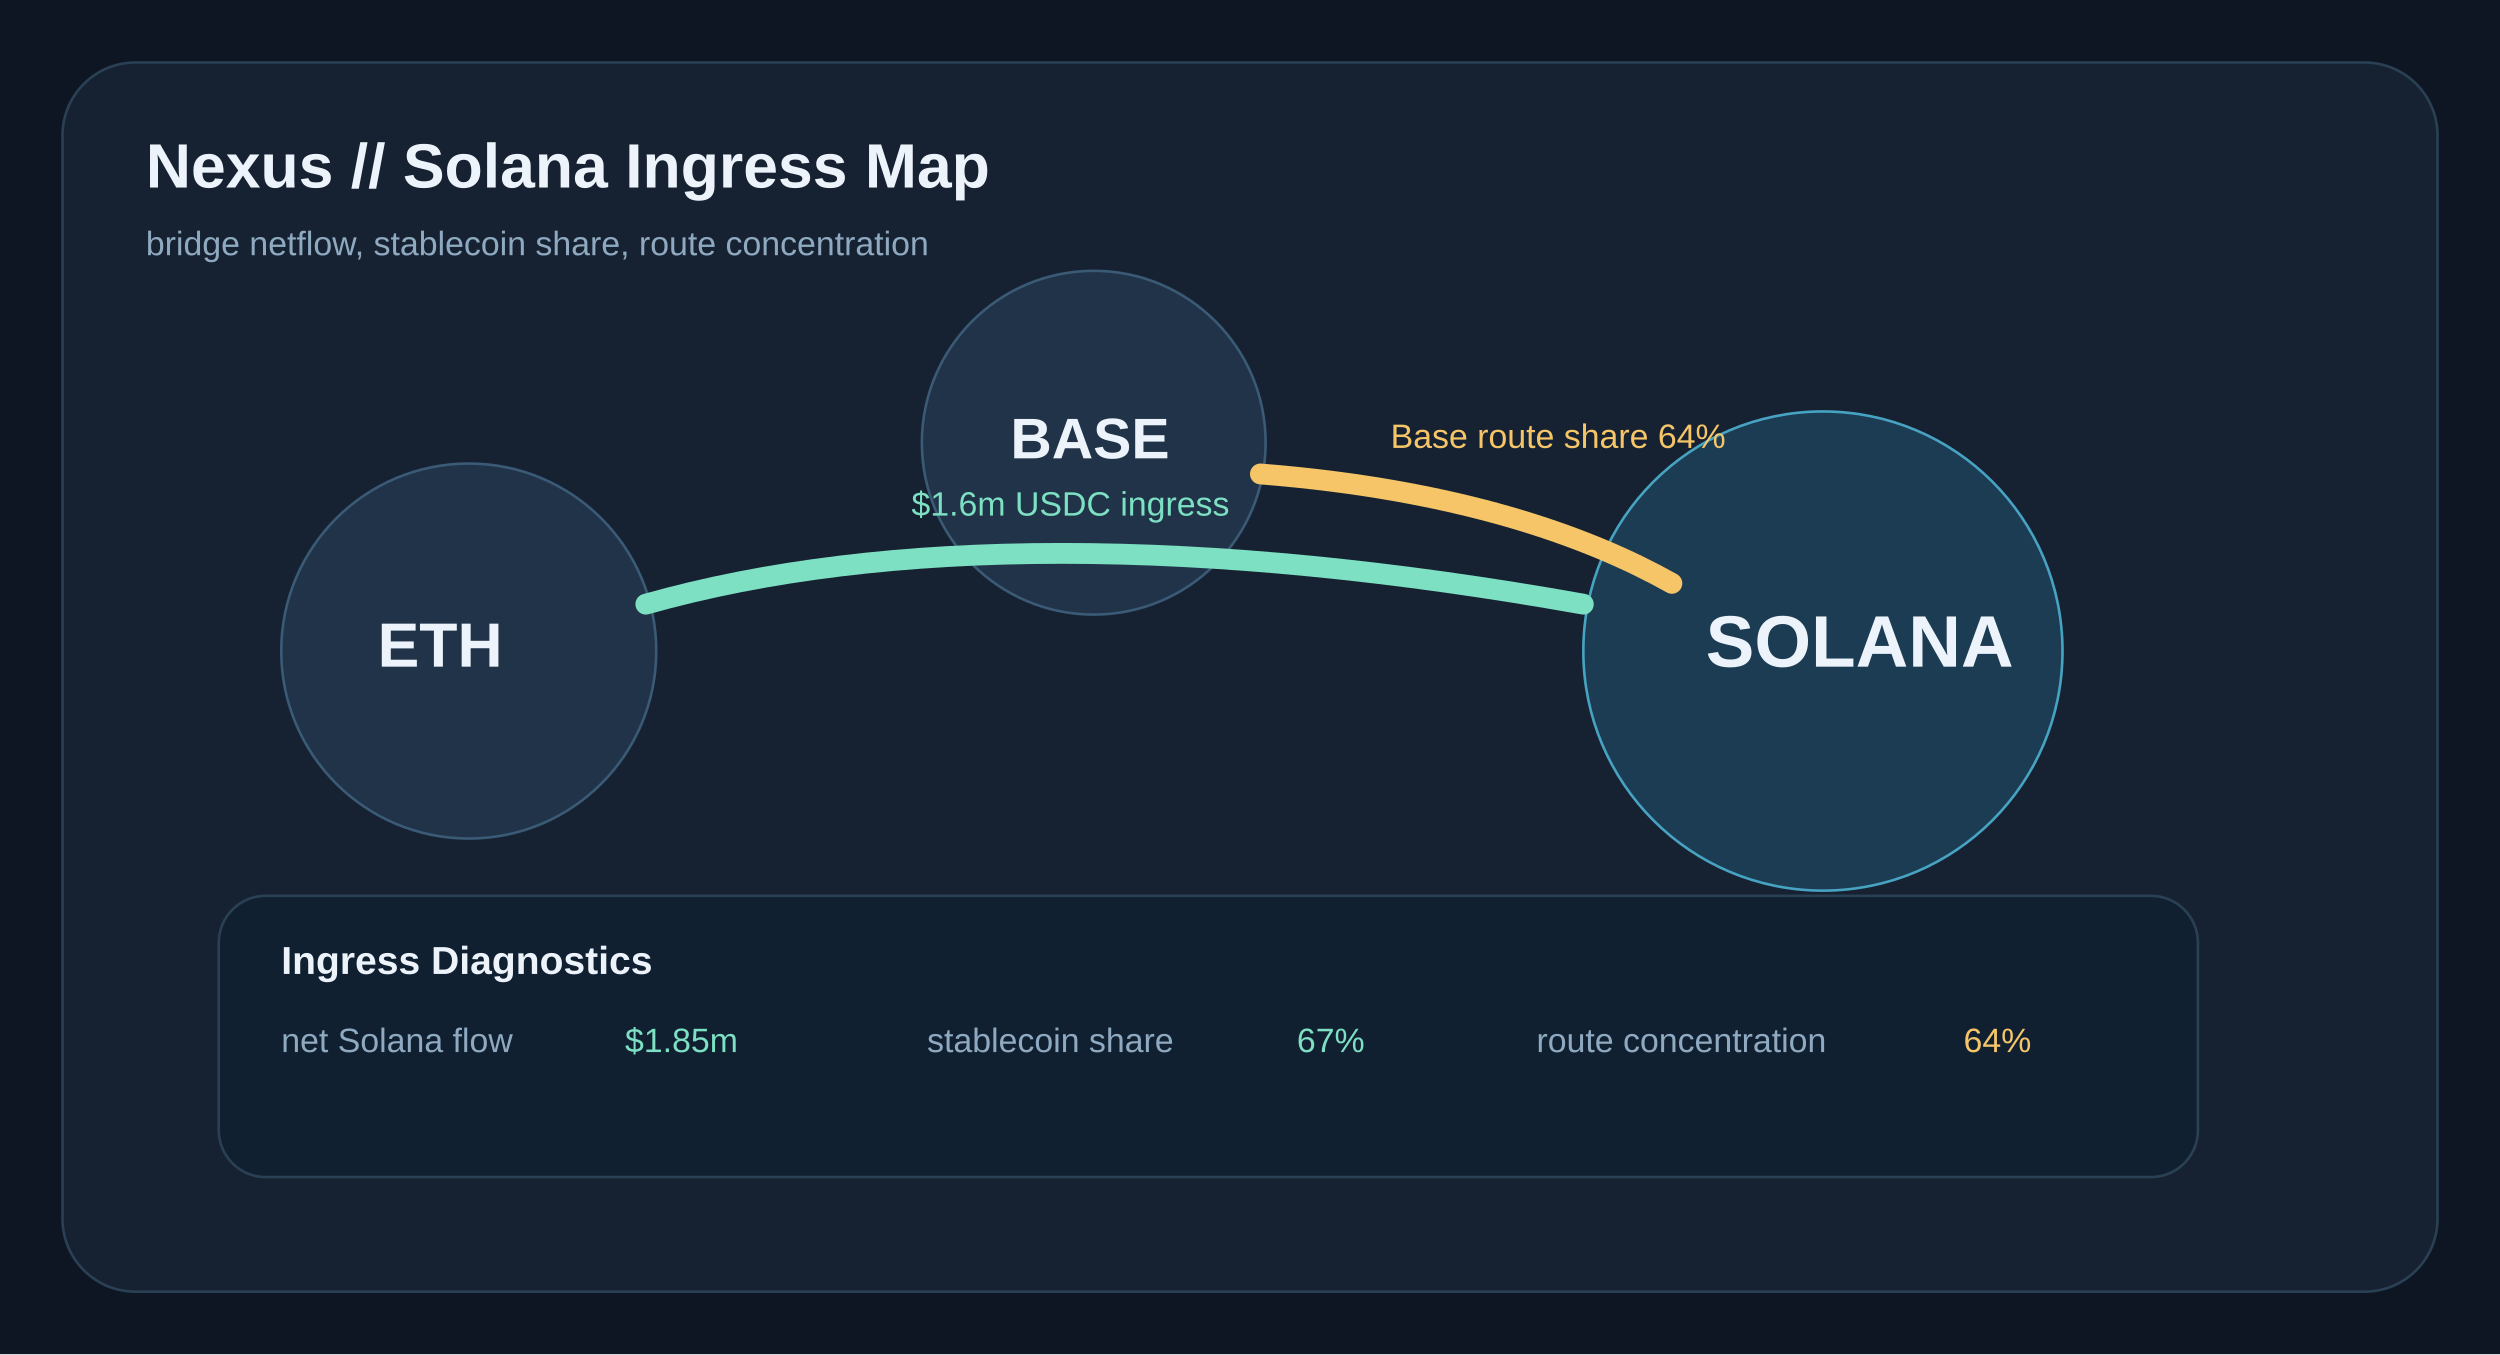
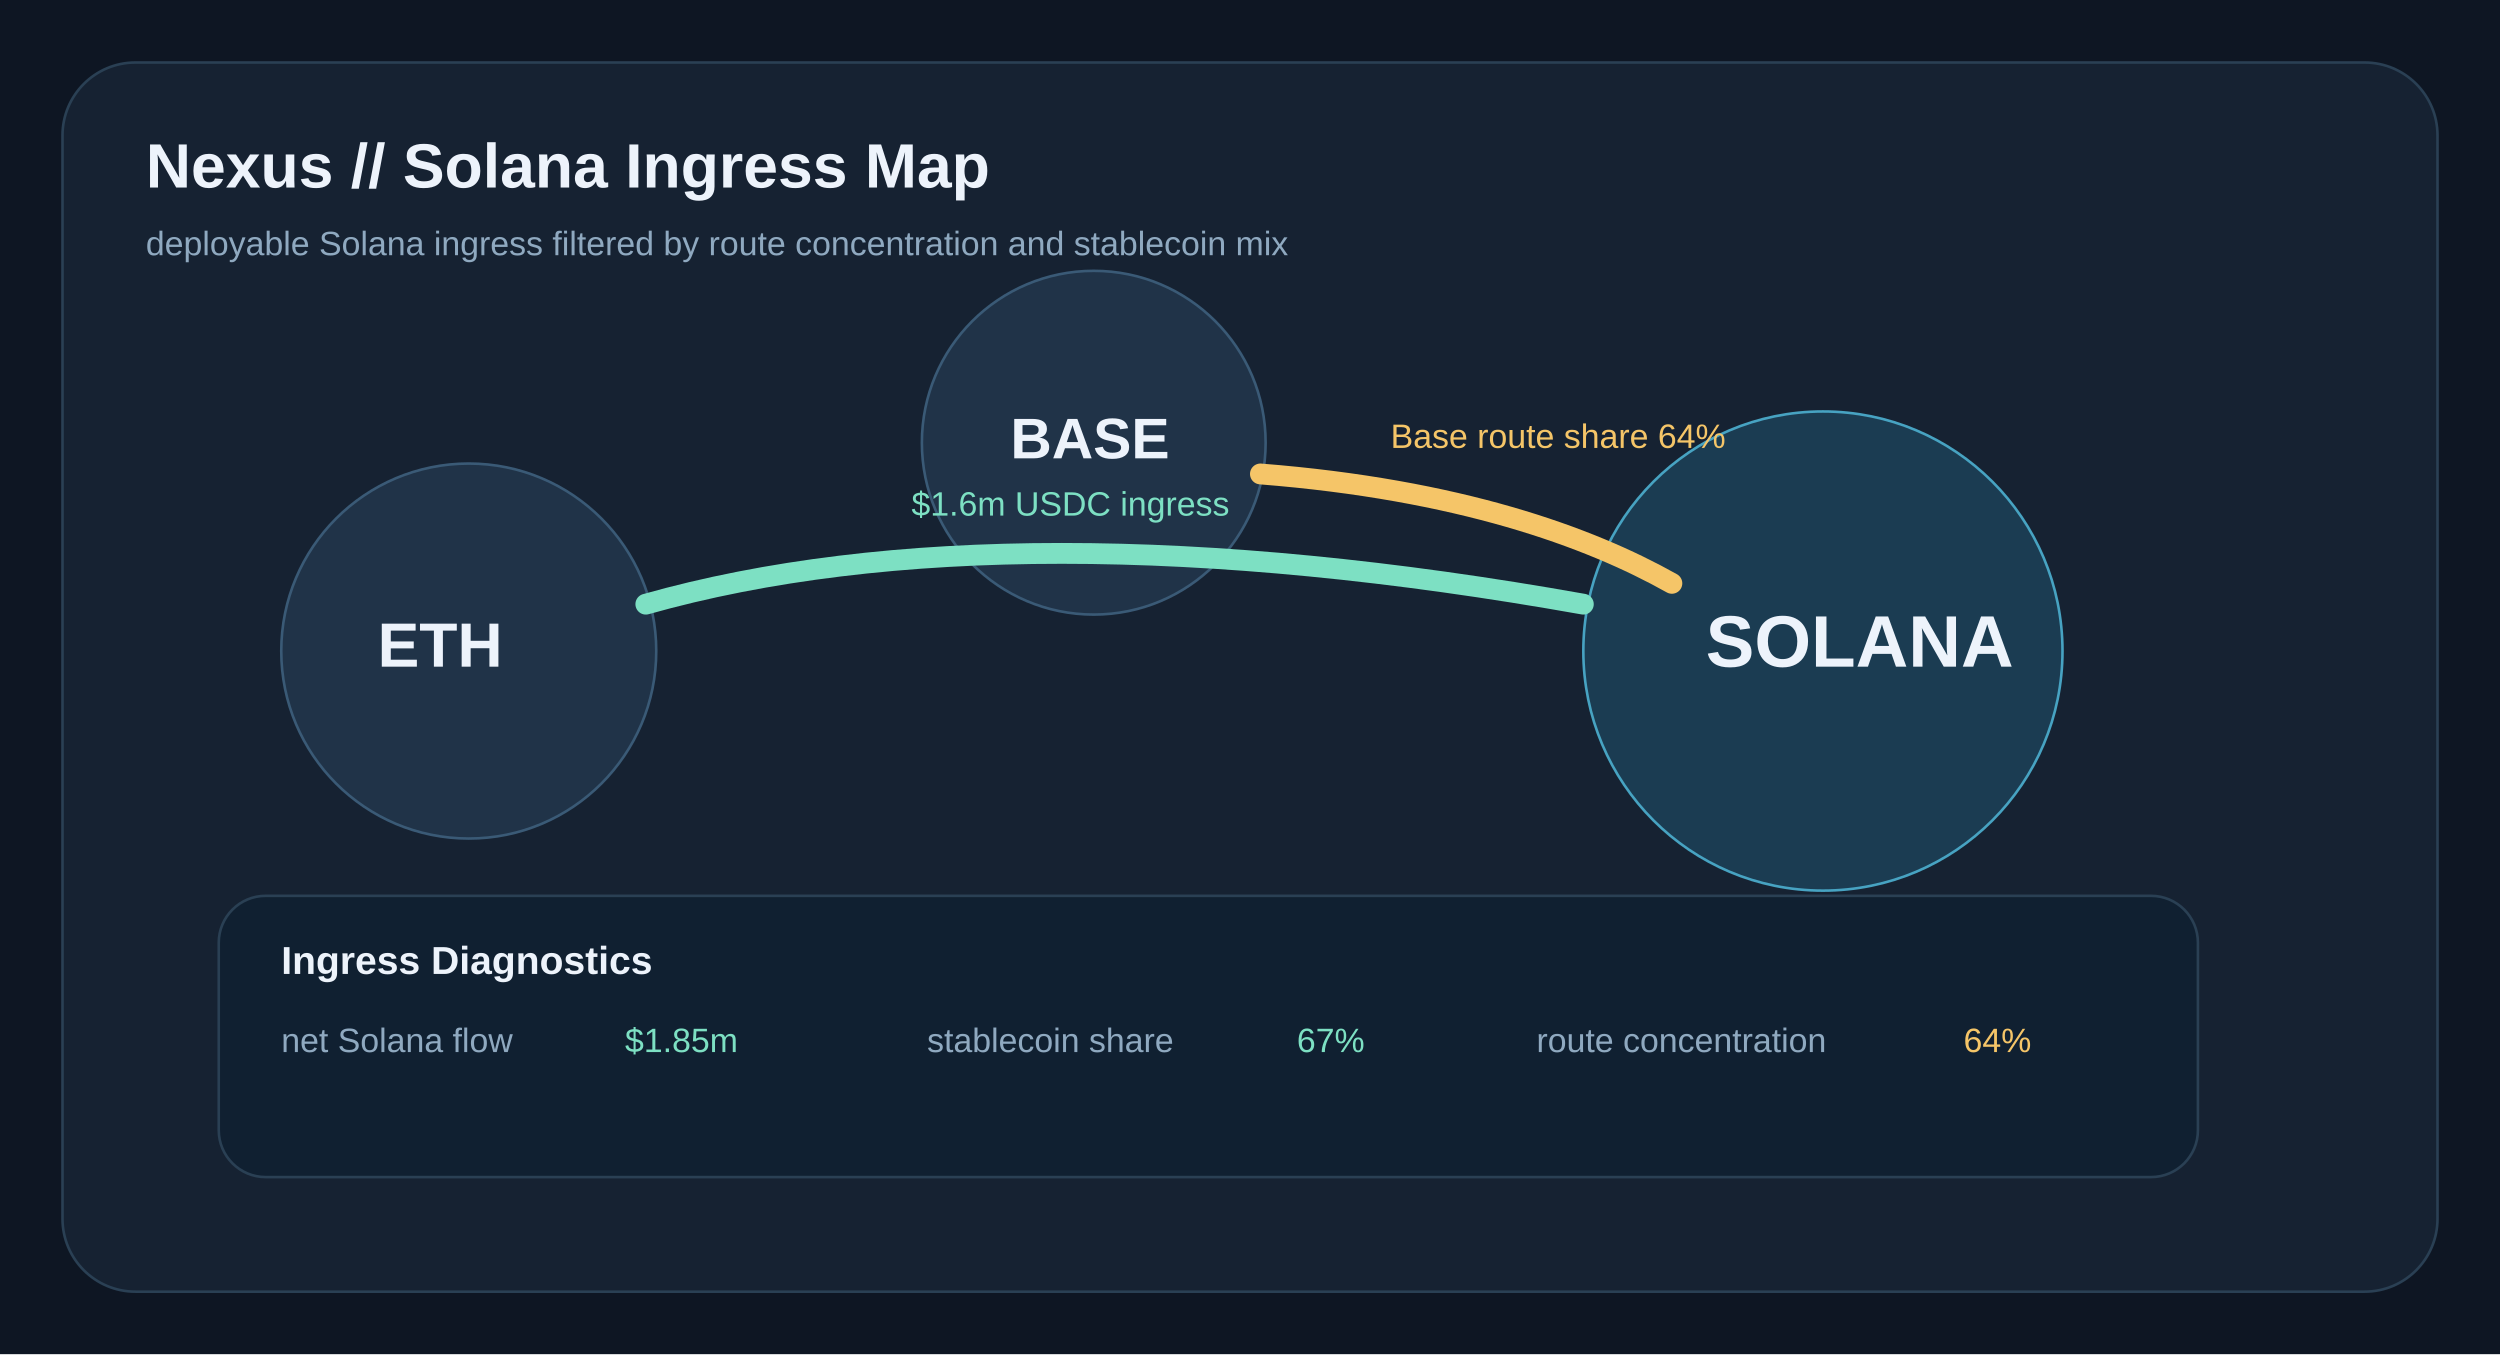
<svg xmlns="http://www.w3.org/2000/svg" width="960" height="520" viewBox="0 0 960 520" fill="none">
  <rect width="960" height="520" fill="#0E1623" />
  <rect x="24" y="24" width="912" height="472" rx="28" fill="#162232" stroke="#2A4054" />
  <text x="56" y="72" fill="#EDF3FB" font-family="Arial, sans-serif" font-size="24" font-weight="700">Nexus // Solana Ingress Map</text>
-   <text x="56" y="98" fill="#8FA9C0" font-family="Arial, sans-serif" font-size="13">bridge netflow, stablecoin share, route concentration</text>
+   <text x="56" y="98" fill="#8FA9C0" font-family="Arial, sans-serif" font-size="13">deployable Solana ingress filtered by route concentration and stablecoin mix</text>
  <circle cx="180" cy="250" r="72" fill="#203348" stroke="#3A5A76" />
  <text x="145" y="256" fill="#EDF3FB" font-family="Arial, sans-serif" font-size="24" font-weight="700">ETH</text>
  <circle cx="420" cy="170" r="66" fill="#203348" stroke="#3A5A76" />
  <text x="388" y="176" fill="#EDF3FB" font-family="Arial, sans-serif" font-size="22" font-weight="700">BASE</text>
  <circle cx="700" cy="250" r="92" fill="#1B3C52" stroke="#47A3C2" />
  <text x="655" y="256" fill="#EDF3FB" font-family="Arial, sans-serif" font-size="28" font-weight="700">SOLANA</text>
  <path d="M248 232 C340 206 462 206 608 232" stroke="#7DE0C3" stroke-width="8" stroke-linecap="round" />
  <path d="M484 182 C560 188 610 206 642 224" stroke="#F5C568" stroke-width="8" stroke-linecap="round" />
  <text x="350" y="198" fill="#7DE0C3" font-family="Arial, sans-serif" font-size="13">$1.6m USDC ingress</text>
  <text x="534" y="172" fill="#F5C568" font-family="Arial, sans-serif" font-size="13">Base route share 64%</text>
  <rect x="84" y="344" width="760" height="108" rx="18" fill="#102031" stroke="#2A4054" />
  <text x="108" y="374" fill="#EDF3FB" font-family="Arial, sans-serif" font-size="15" font-weight="700">Ingress Diagnostics</text>
  <text x="108" y="404" fill="#8FA9C0" font-family="Arial, sans-serif" font-size="13">net Solana flow</text>
  <text x="240" y="404" fill="#7DE0C3" font-family="Arial, sans-serif" font-size="13">$1.85m</text>
  <text x="356" y="404" fill="#8FA9C0" font-family="Arial, sans-serif" font-size="13">stablecoin share</text>
  <text x="498" y="404" fill="#7DE0C3" font-family="Arial, sans-serif" font-size="13">67%</text>
  <text x="590" y="404" fill="#8FA9C0" font-family="Arial, sans-serif" font-size="13">route concentration</text>
  <text x="754" y="404" fill="#F5C568" font-family="Arial, sans-serif" font-size="13">64%</text>
</svg>
